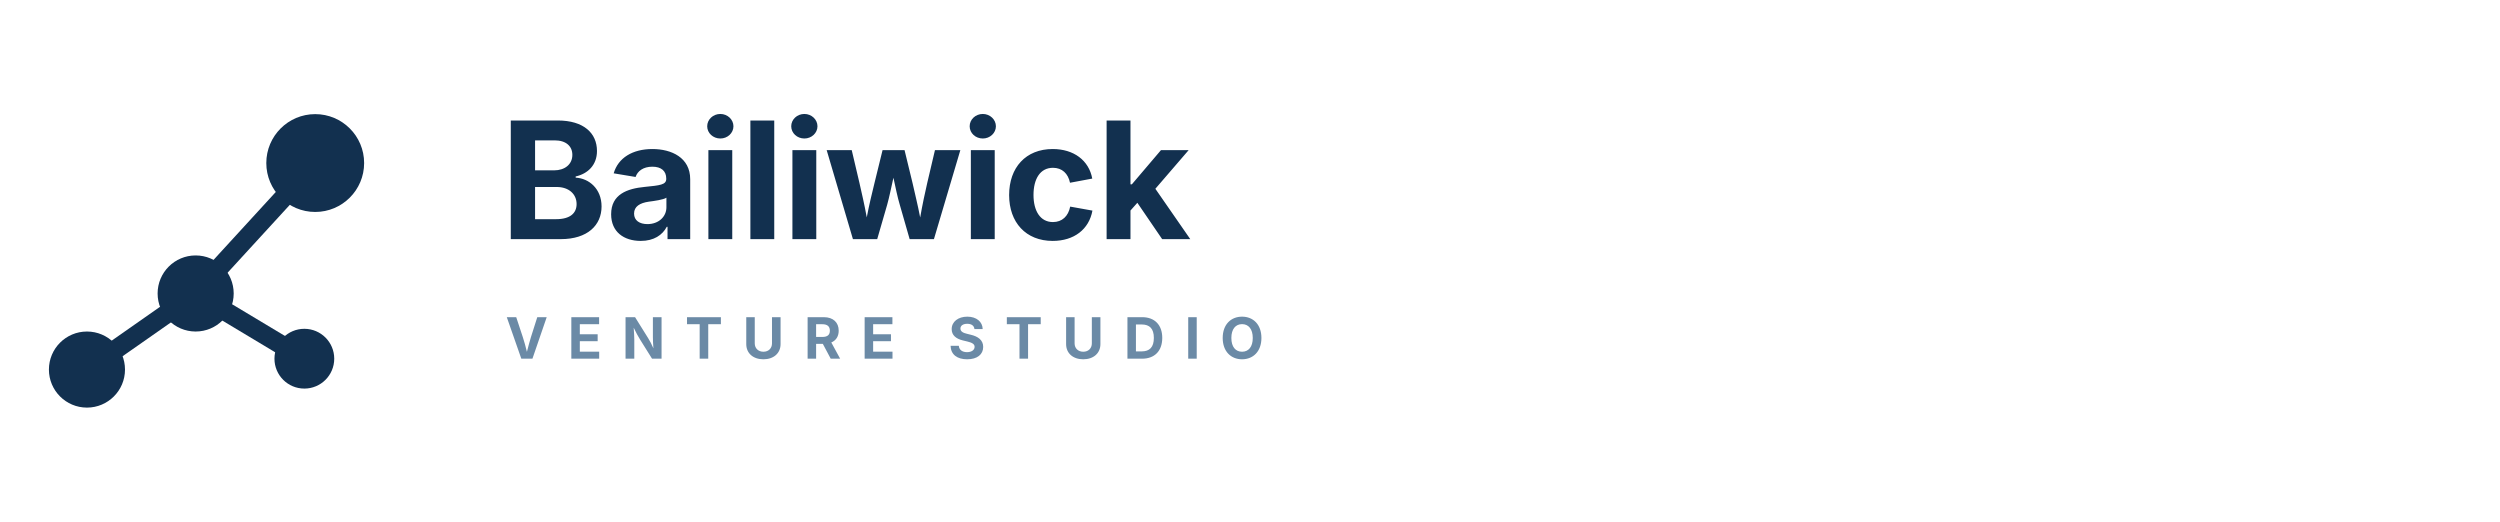
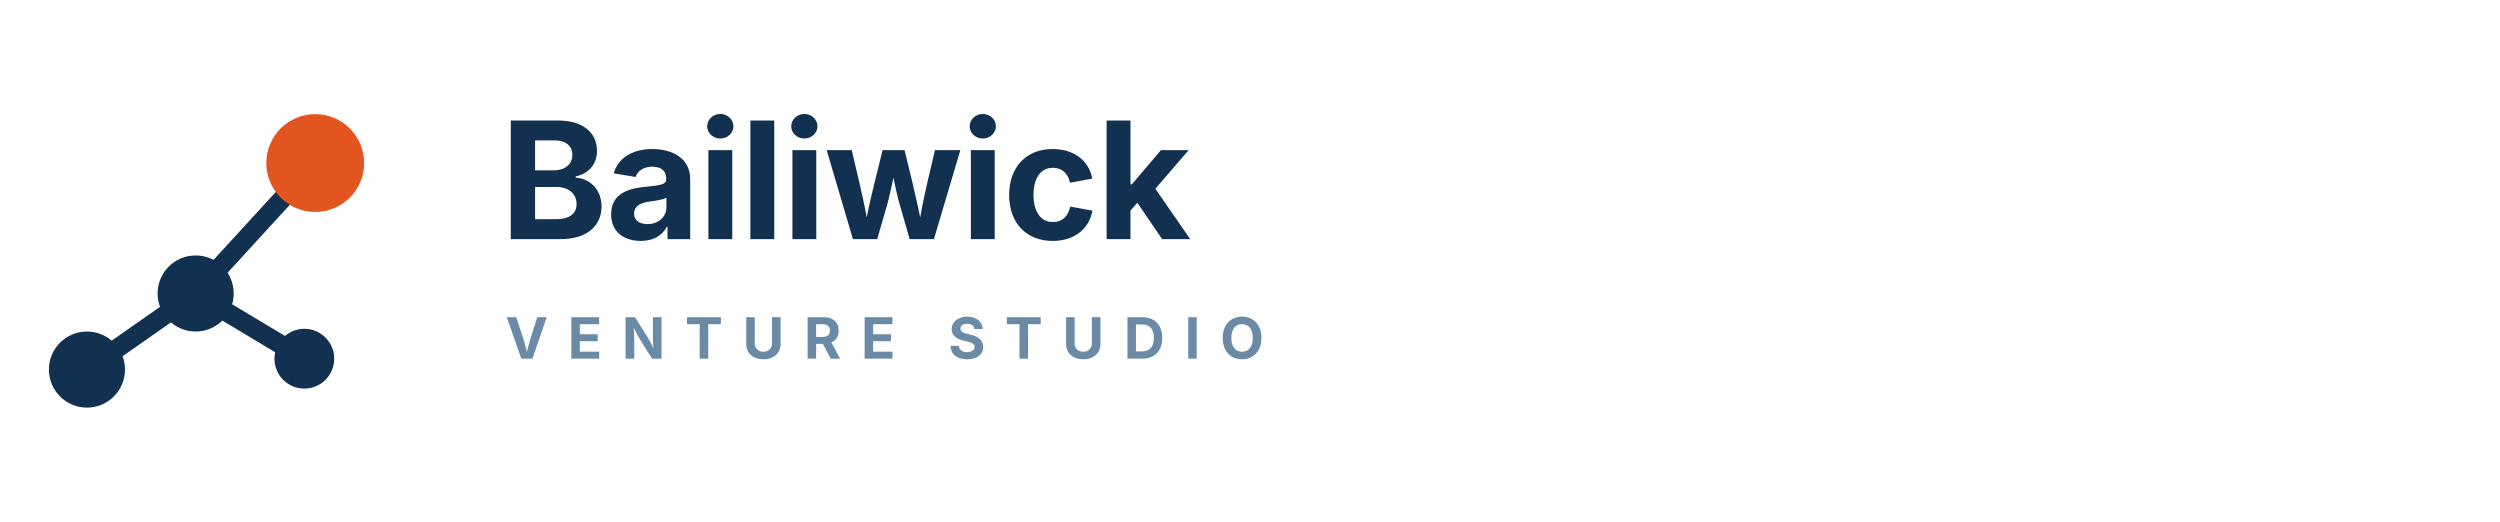
<svg xmlns="http://www.w3.org/2000/svg" viewBox="0 0 460 96">
  <g transform="translate(6 16)">
    <g stroke="#12304F" stroke-width="3.5" stroke-linecap="round" fill="none">
      <path d="M10 52 L30 38 M30 38 L52 14 M30 38 L50 50" />
    </g>
-     <g fill="#12304F">
-       <circle cx="10" cy="52" r="7.0" />
-       <circle cx="30" cy="38" r="7.0" />
-       <circle cx="52" cy="14" r="9.0" />
-       <circle cx="50" cy="50" r="5.5" />
-     </g>
+     <circle cx="10" cy="52" r="7.0" fill="#12304F" />
+     <circle cx="30" cy="38" r="7.0" fill="#12304F" />
+     <circle cx="52" cy="14" r="9.0" fill="#E2551F" />
+     <circle cx="50" cy="50" r="5.5" fill="#12304F" />
  </g>
  <text x="92" y="44" font-family="Inter, Helvetica, Arial, sans-serif" font-size="30" font-weight="700" letter-spacing="-0.4" fill="#12304F">Bailiwick</text>
  <text x="93" y="66" font-family="Inter, Helvetica, Arial, sans-serif" font-size="10.5" font-weight="700" letter-spacing="3.6" fill="#6B8AA6">VENTURE STUDIO</text>
</svg>
